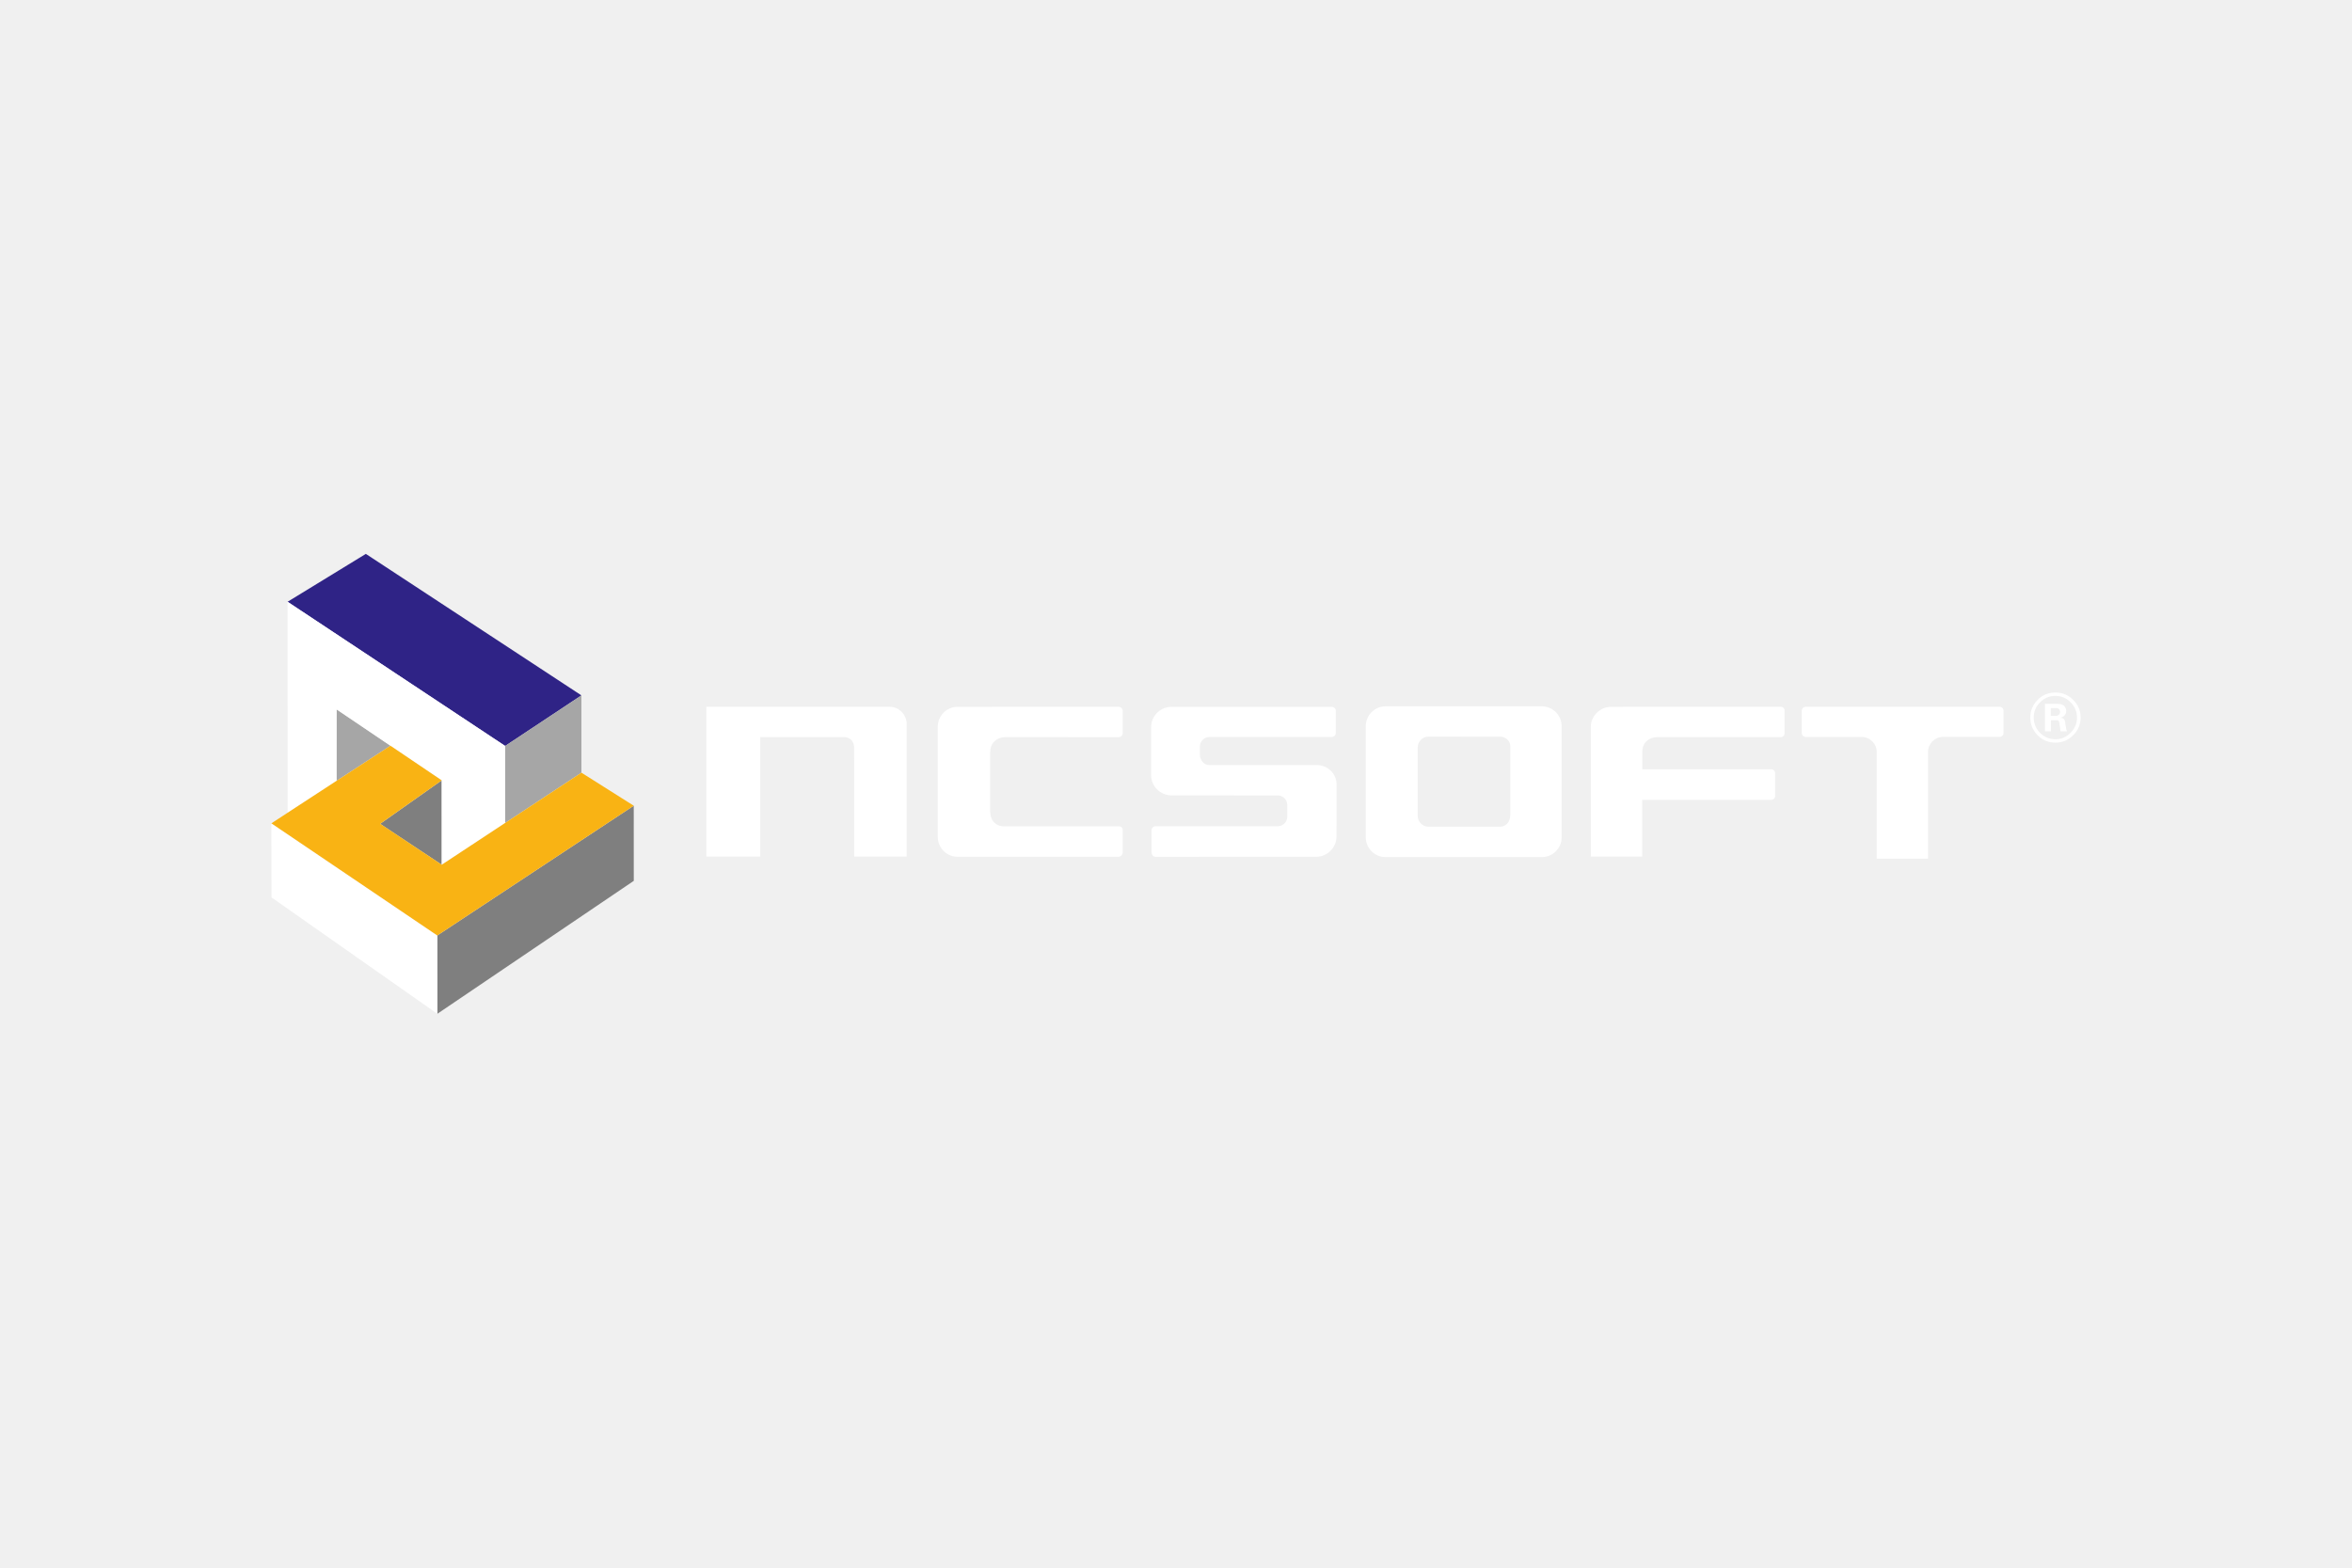
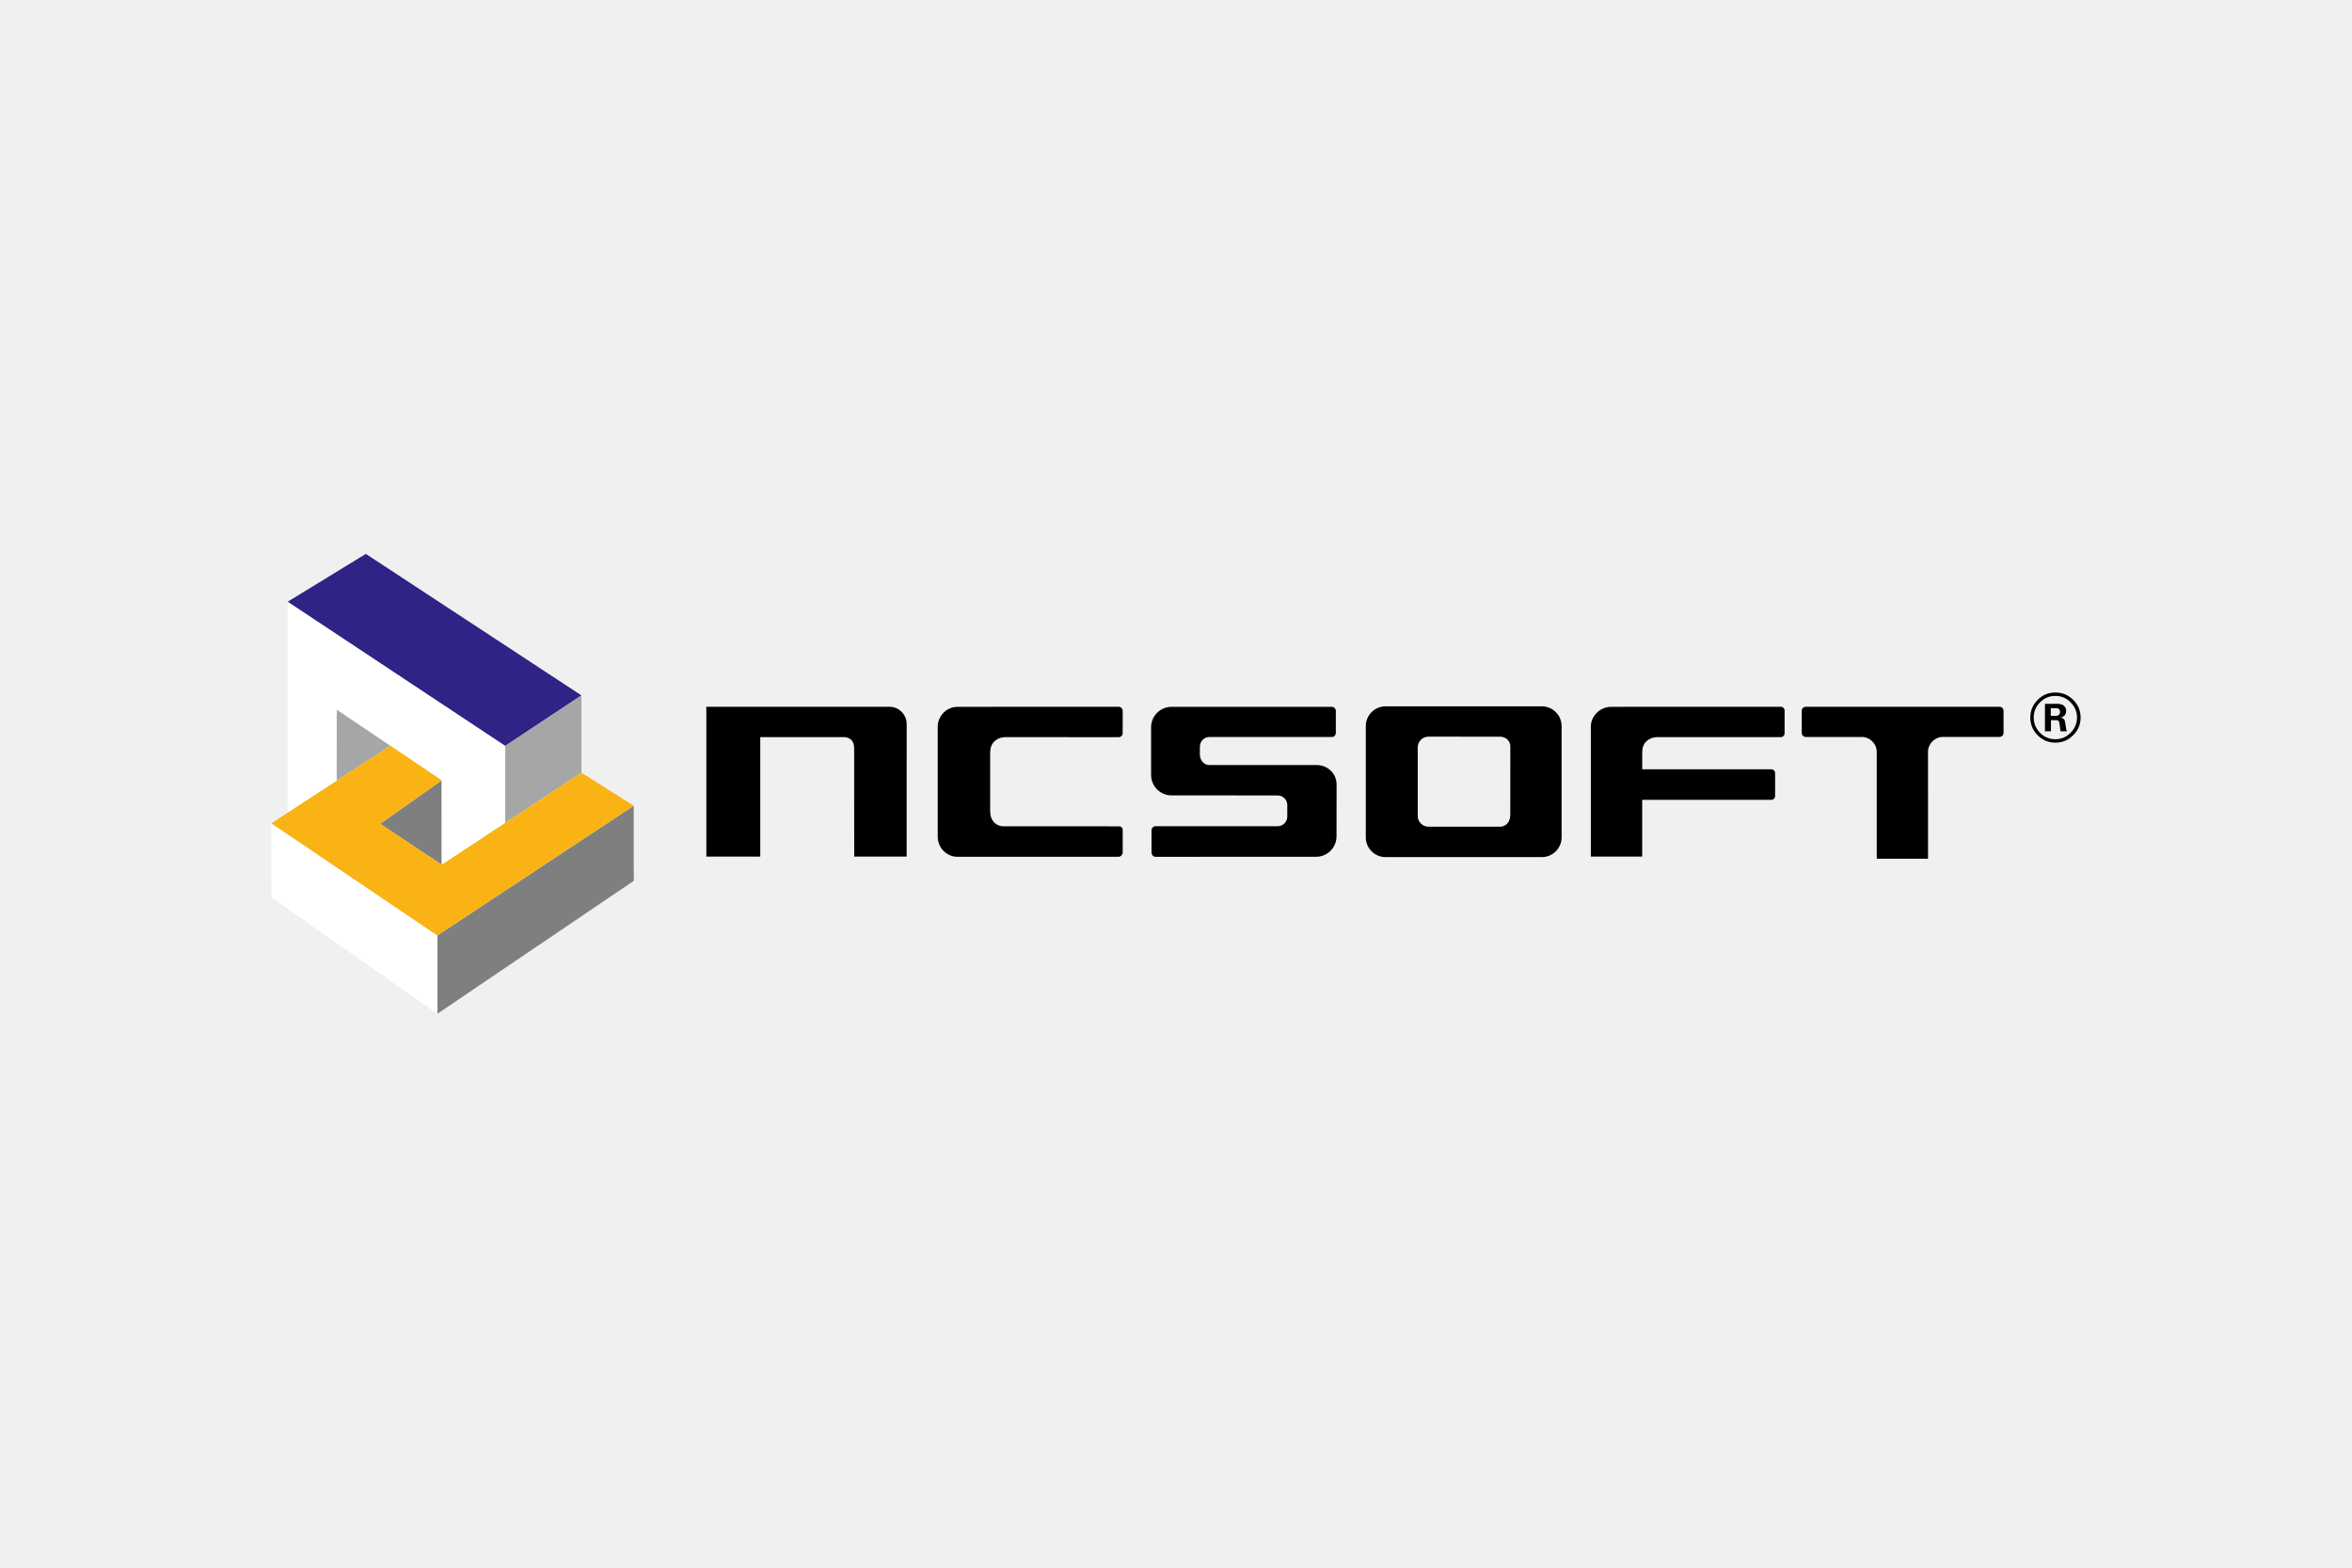
- <svg xmlns="http://www.w3.org/2000/svg" fill="#fff" height="800" width="1200" overflow="visible" viewBox="-120.441 -51.038 1043.823 306.229">
+ <svg xmlns="http://www.w3.org/2000/svg" height="800" width="1200" overflow="visible" viewBox="-120.441 -51.038 1043.823 306.229">
  <path fill="#A6A6A6" d="M52.82 85.151l-23.905 15.581.034-31.699z" />
  <path fill="#7F7F7F" d="M75.597 100.535l.012 37.448-27.329-18.156z" />
  <path fill="#2F2386" d="M7.185 21.259L41.917 0l95.679 62.812-33.84 22.452z" />
  <path fill="#A6A6A6" d="M103.742 85.264l33.854-22.452v34.304l-33.84 22.308z" />
  <path fill="#FFF" d="M103.756 85.264L7.185 21.259l.028 93.645 21.702-14.172.021-31.718 46.673 31.521v37.448l28.147-18.559z" />
  <path fill="#7F7F7F" d="M73.638 169.385l87.181-57.597.013 33.347-87.183 59.018z" />
  <path fill="#FFF" d="M.059 152.49L0 119.6l73.636 49.785.013 34.768z" />
  <path fill="#F9B314" d="M75.609 137.983L48.28 119.81l27.317-19.275L52.82 85.151 0 119.6l73.636 49.785 87.183-57.597-23.223-14.672z" />
  <path d="M295.729 125.563V76.749c0-4.83 3.914-8.808 8.706-8.866l71.59-.008c.982 0 1.79.799 1.79 1.802l-.011 9.924c0 .997-.771 1.761-1.75 1.761l-50.38-.021c-.099 0-2.848-.032-4.815 1.896-1.235 1.185-1.859 2.915-1.859 5.049v25.858c0 5.36 3.759 6.774 5.762 6.774l51.292.018c1.698 0 1.761 1.327 1.761 1.74v9.904c0 .922-.833 1.773-1.702 1.876h-71.742c-4.756-.062-8.642-4.043-8.642-8.893zm-21.433-57.705c4.204 0 7.648 3.446 7.648 7.644l-.015 58.875H258.66l-.029-48.249c-.069-4.843-4.297-4.787-4.325-4.787h-37.343v53.036h-23.932V67.875zm176.56 48.767v-5.145c0-2.352-1.92-4.26-4.271-4.26l-47.121-.02c-4.976 0-9.044-4.059-9.044-9.038V76.949c0-4.999 4.068-9.051 9.044-9.051h71.138c.997 0 1.802.802 1.802 1.778v9.818c0 .99-.805 1.79-1.802 1.79h-54.276c-2.357 0-4.257 1.924-4.257 4.275v3.551c0 2.245 1.628 4.62 4.197 4.62l47.513-.016c5.029 0 8.963 3.801 8.963 8.668l-.034 23.008c0 5.003-4.078 9.065-9.061 9.065l-71.247.01c-1.407 0-1.796-1.344-1.796-2.146v-9.636a1.79 1.79 0 011.796-1.787h54.184a4.268 4.268 0 004.272-4.271zm113.096-48.952h-69.569c-4.803.047-8.678 3.968-8.678 8.75v49.437c0 4.752 3.875 8.68 8.651 8.738h69.596c4.771-.059 8.657-3.986 8.657-8.738V76.423c0-4.782-3.886-8.703-8.657-8.75zm-14.125 48.175c0 3.095-1.881 5.25-4.594 5.25h-31.726c-2.614 0-4.754-2.155-4.754-4.771V85.91c0-2.636 2.134-4.786 4.754-4.786l31.771.014c2.549 0 4.567 1.877 4.567 4.286zm35.744-39.142c0-4.733 4.079-8.765 8.918-8.823l75.457-.025c.871 0 1.623.727 1.623 1.617v10.126c0 .997-.752 1.74-1.729 1.74h-54.771c-.107 0-2.898-.056-4.859 1.868-1.207 1.165-1.821 2.808-1.821 4.867v7.544l57.341.006c.897 0 1.624.743 1.624 1.63v10.185c0 .982-.74 1.734-1.736 1.734H608.37s.02 25.192 0 25.202c0-.01-22.783.018-22.797 0-.028-.023-.002-57.671-.002-57.671zm95.409 4.564a1.81 1.81 0 01-1.802-1.805v-9.817c0-1.003.819-1.79 1.802-1.79h85.958c.996 0 1.796.787 1.796 1.79l.007 9.817c0 .987-.799 1.785-1.803 1.785h-25.061c-3.662 0-6.658 2.977-6.658 6.656 0 0 .006 47.41.014 47.417-.008-.007-22.771-.007-22.777 0 .007-.007 0-47.379 0-47.379 0-3.683-3.003-6.673-6.68-6.673H680.98zm110.762-18.228c2.64 0 4.896.955 6.716 2.823 1.896 1.889 2.872 4.126 2.872 6.773 0 2.661-.976 4.927-2.872 6.792-1.819 1.855-4.057 2.845-6.716 2.845-2.694 0-4.997-.99-6.811-2.845-1.85-1.865-2.799-4.131-2.799-6.792 0-2.647.949-4.884 2.825-6.773 1.86-1.868 4.091-2.823 6.785-2.823zm11.199 9.595c0-3.127-1.135-5.682-3.306-7.854-2.199-2.184-4.792-3.247-7.894-3.247-3.09 0-5.71 1.063-7.842 3.247-2.131 2.172-3.293 4.727-3.293 7.854 0 3.089 1.142 5.762 3.253 7.86 2.172 2.199 4.792 3.293 7.882 3.293 3.102 0 5.694-1.095 7.894-3.293 2.172-2.098 3.306-4.817 3.306-7.86z" />
  <path d="M787.108 66.556h4.68c1.34-.017 2.718-.017 3.694.821a3.077 3.077 0 011.063 2.35c0 2.278-1.953 2.825-2.547 2.99 1.841.172 1.979 1.216 2.196 2.809.186 1.424.283 2.017.378 2.365.138.536.229.668.362.869h-2.897c-.112-.676-.481-3.758-.648-4.241-.23-.689-.877-.689-1.313-.689h-2.297v4.93h-2.672V66.556zm2.594 5.338h2.092c.317 0 .918 0 1.334-.332.204-.146.686-.558.686-1.427 0-.821-.409-1.222-.641-1.372-.409-.292-.897-.292-1.716-.292h-1.755z" />
</svg>
